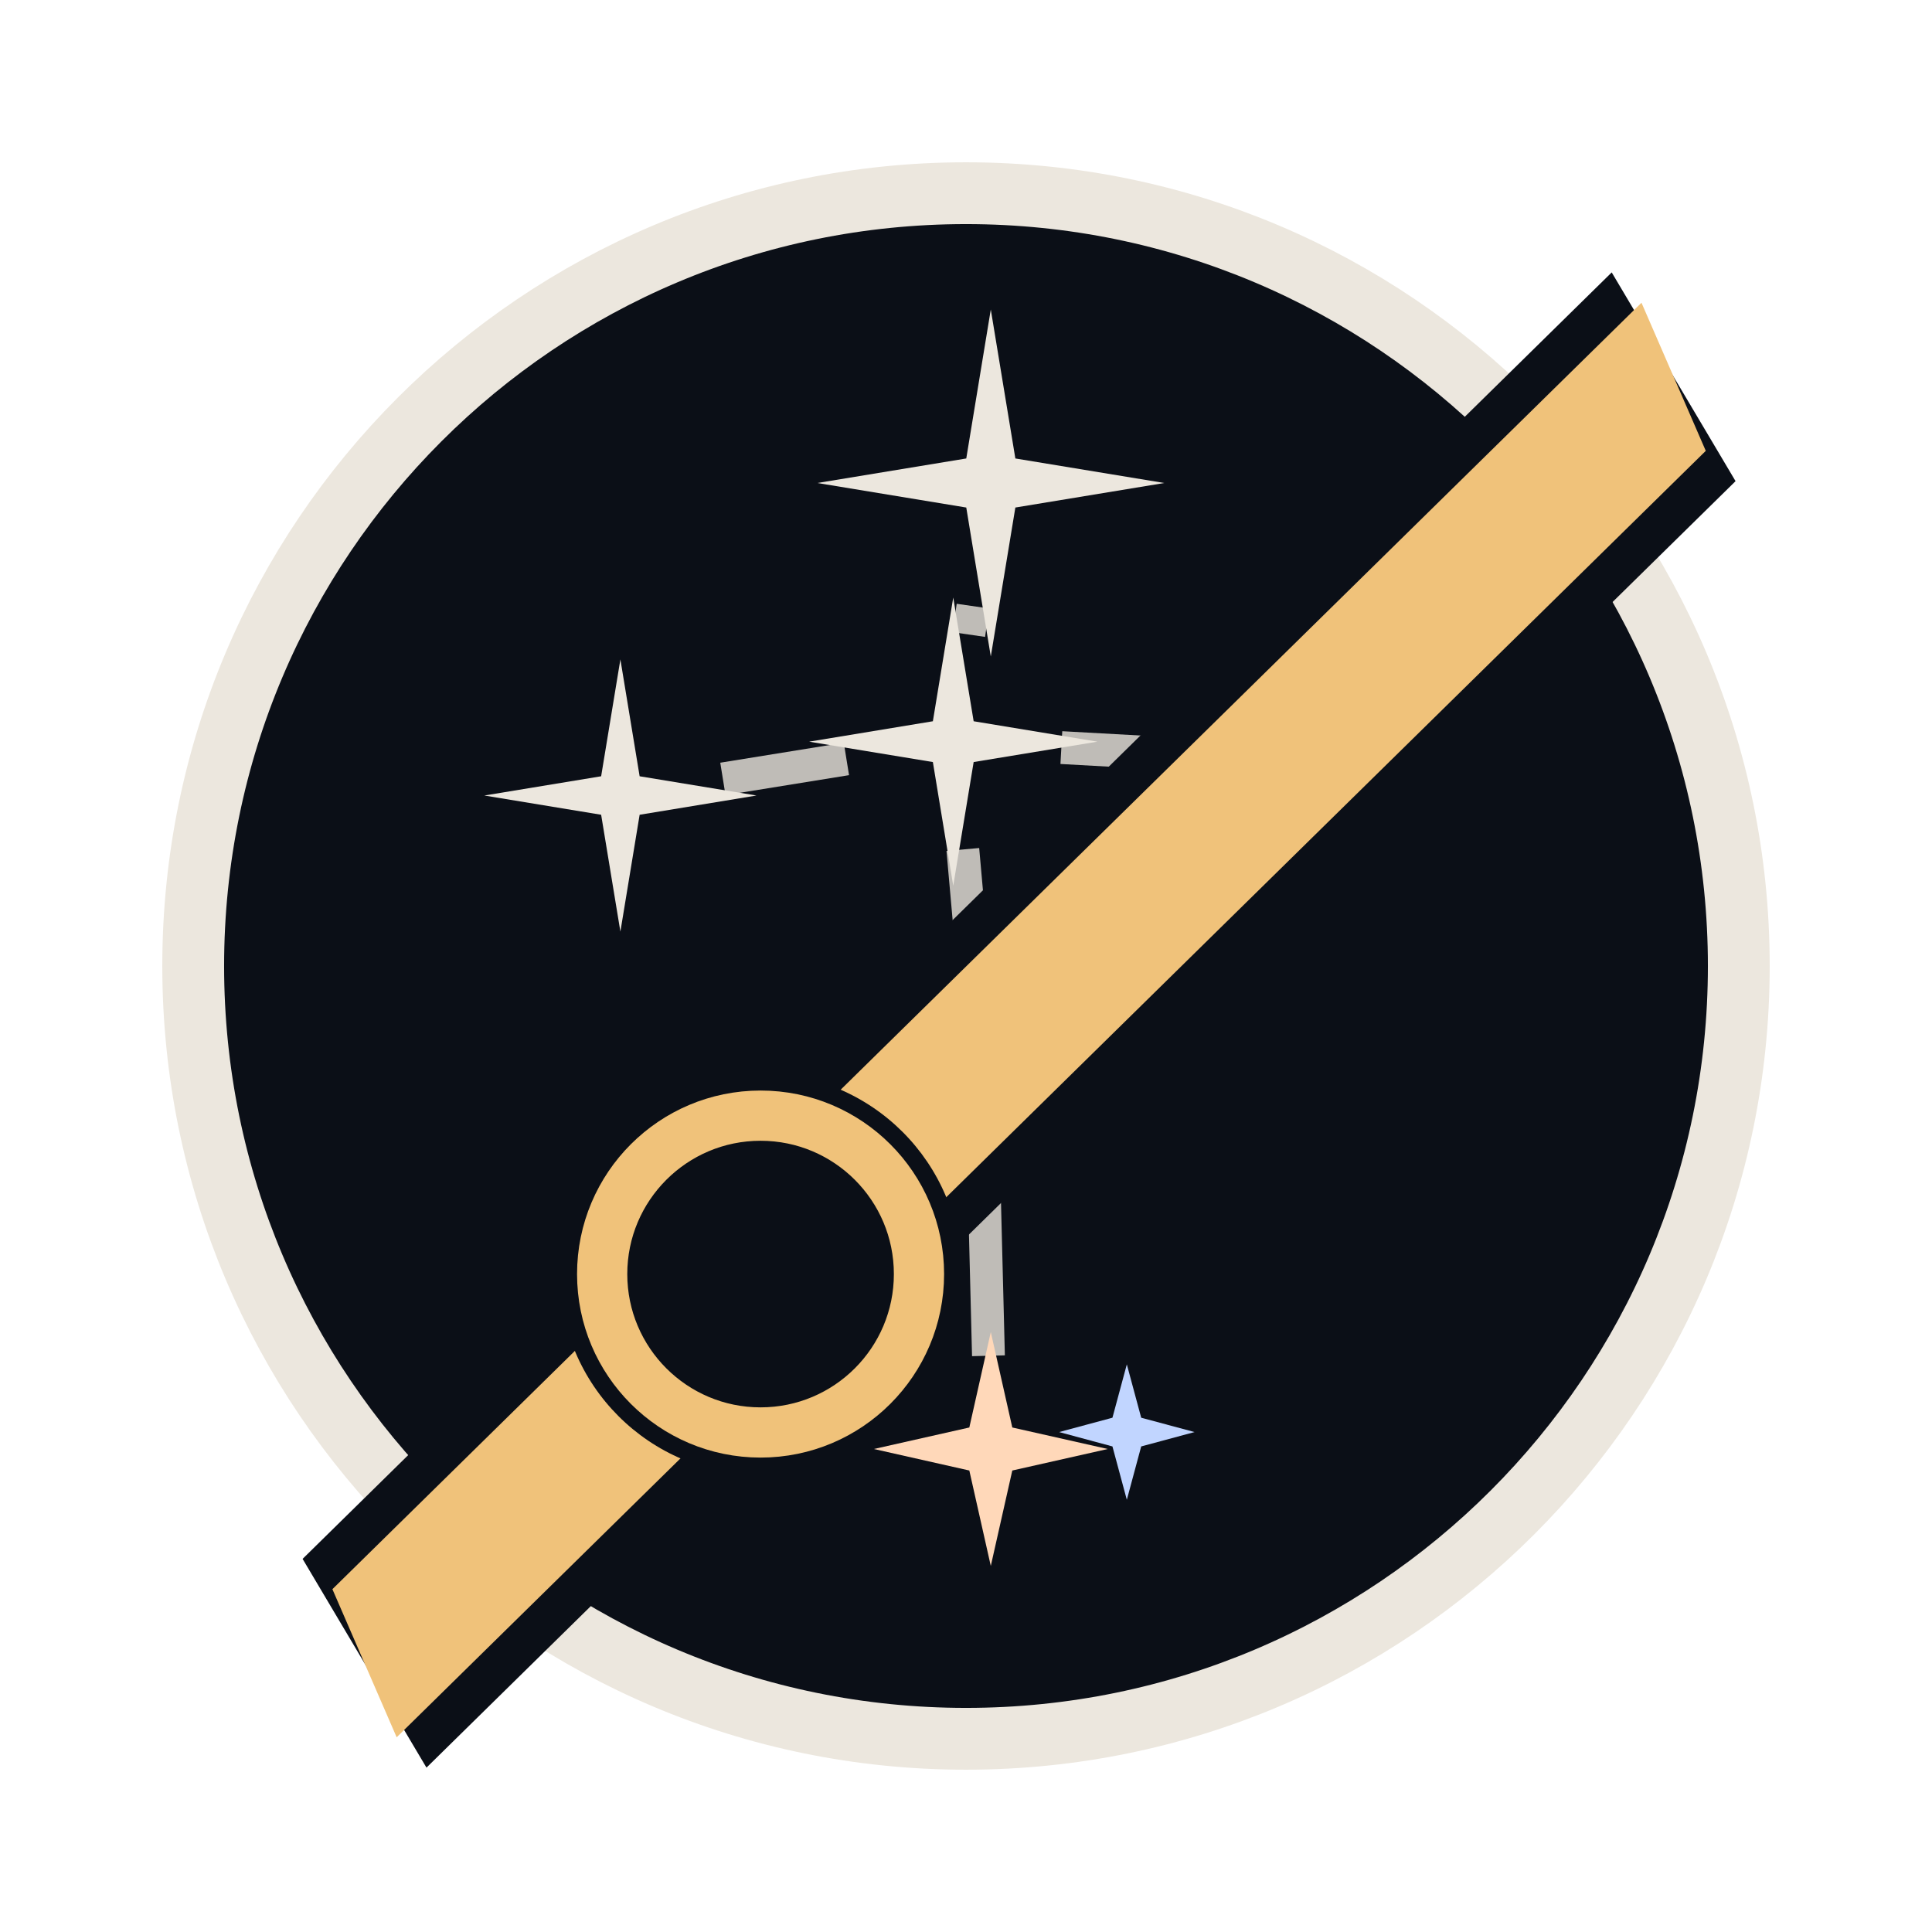
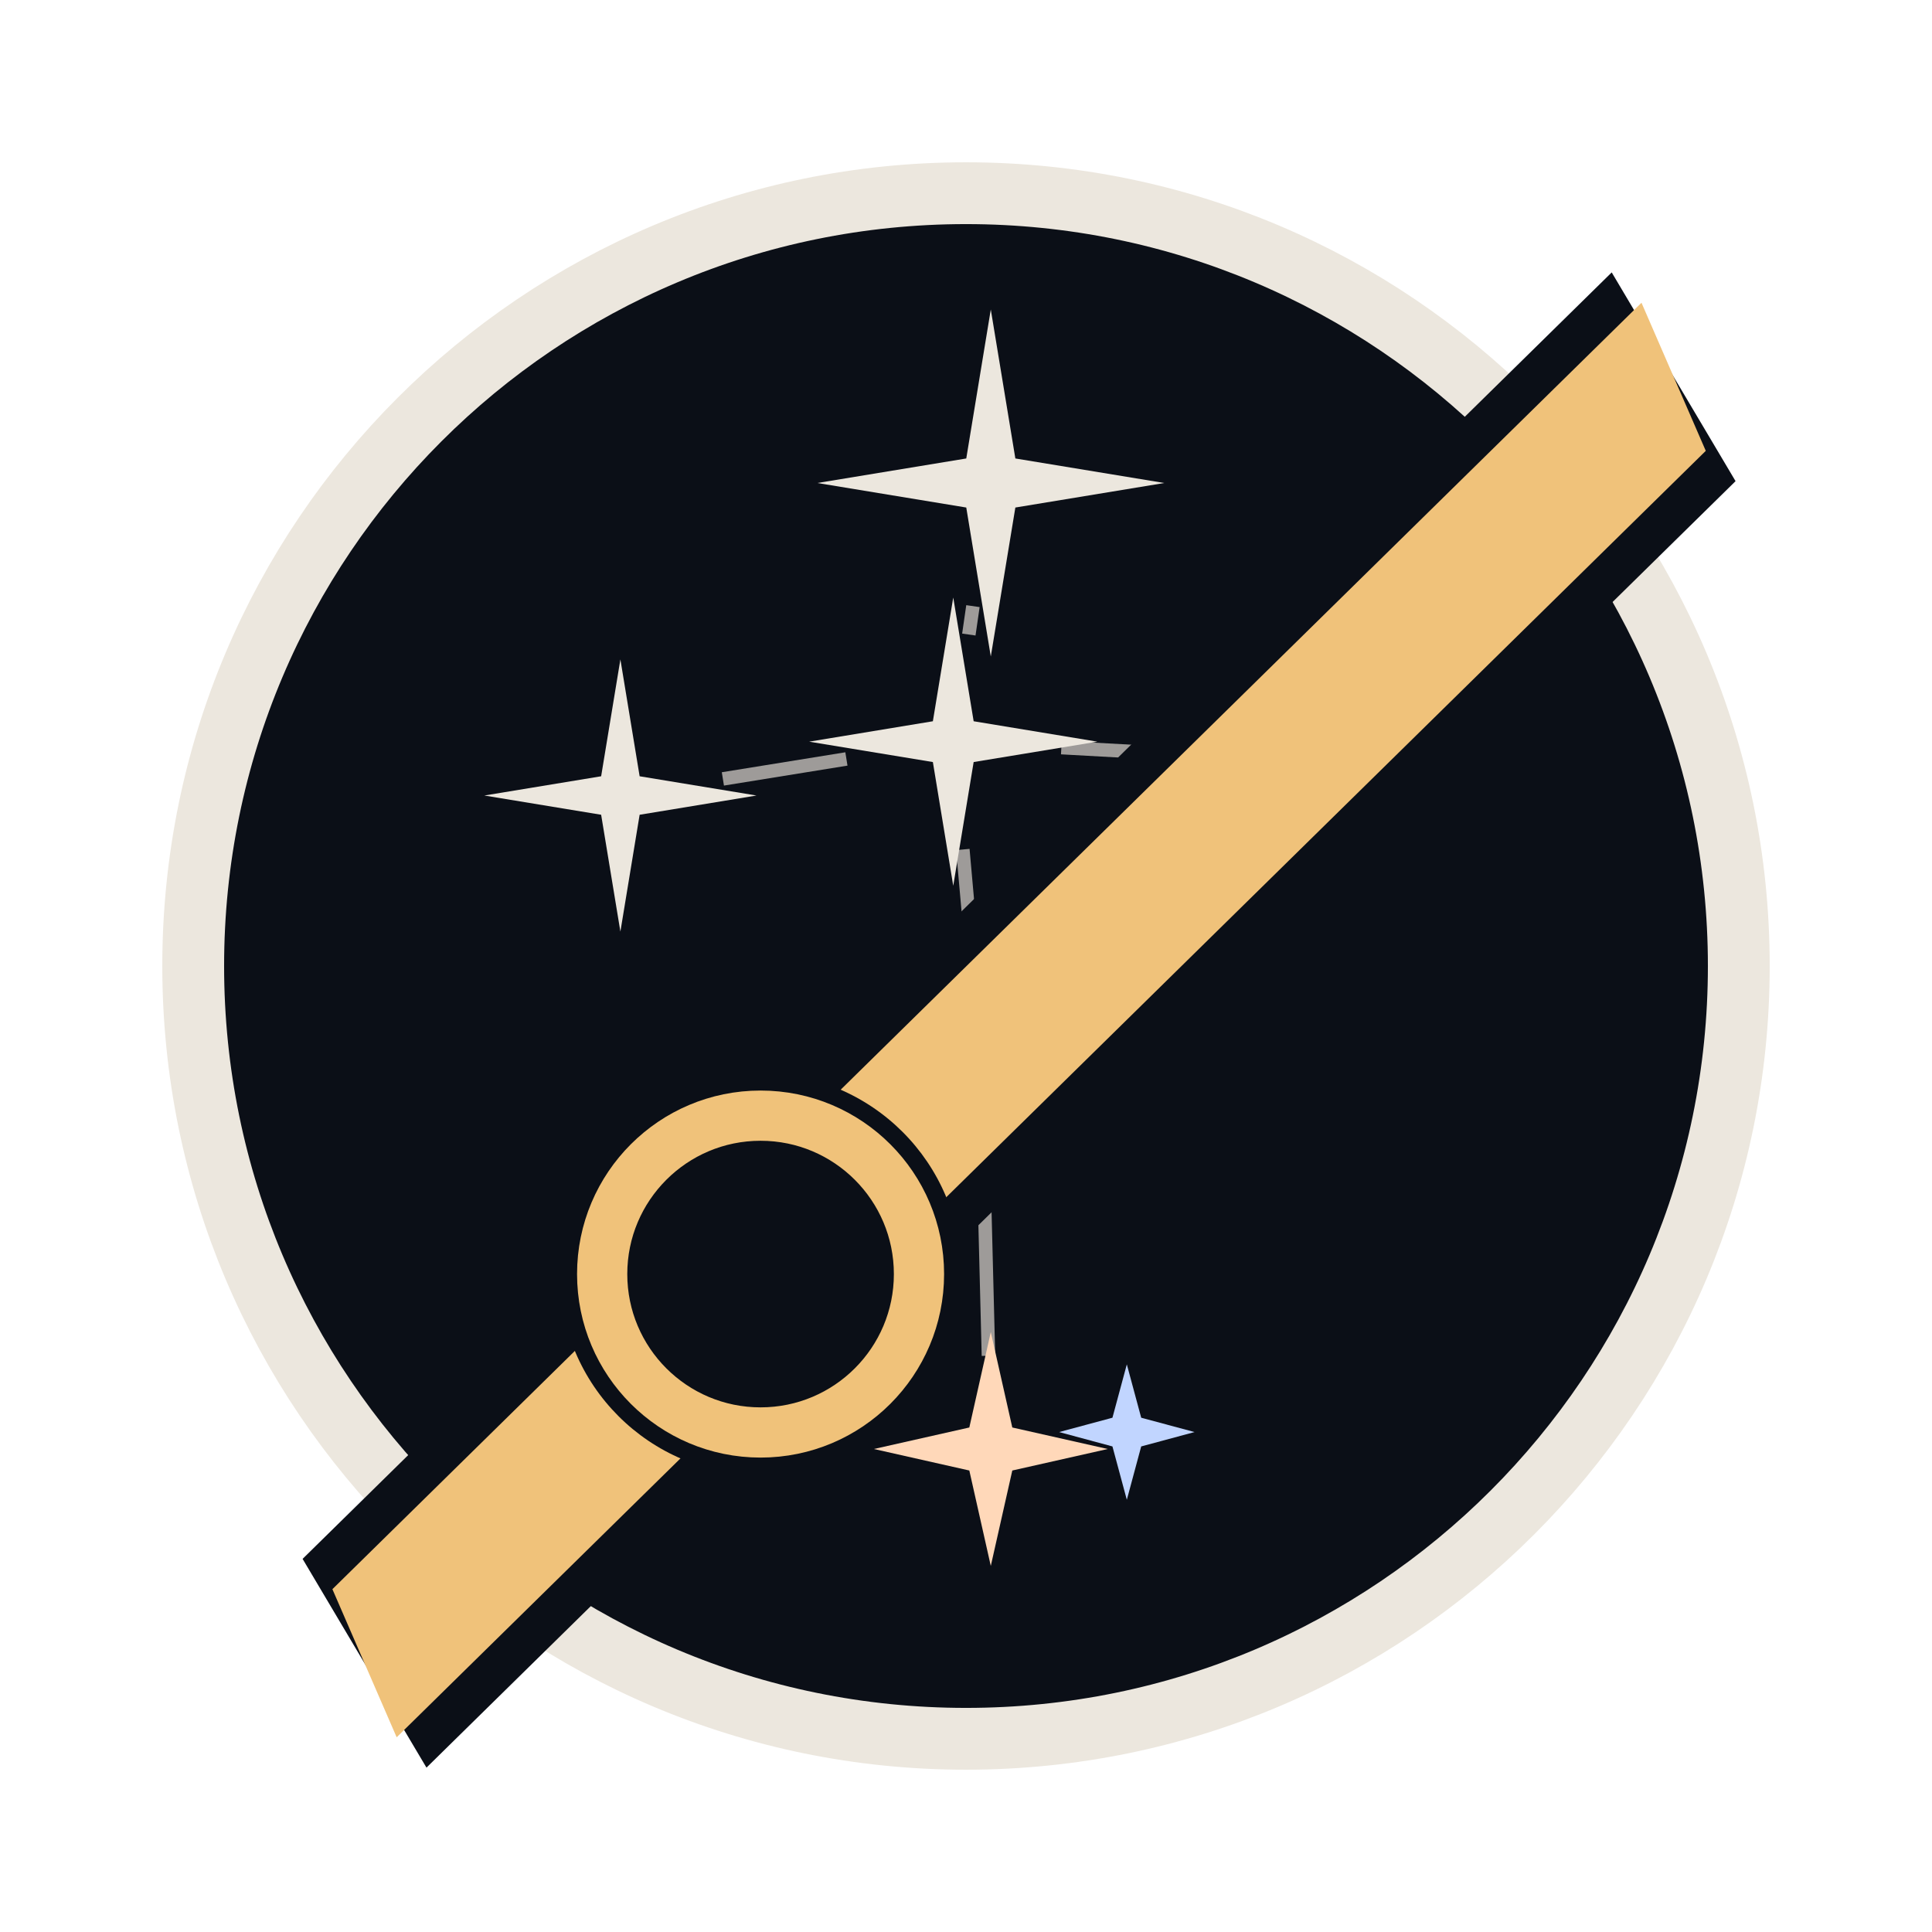
<svg xmlns="http://www.w3.org/2000/svg" viewBox="0 0 512 512" role="img" aria-label="Cygnus mark: the Northern Cross badged, struck by a transit at 44.5 degrees (seed 20260927)">
  <circle cx="256.0" cy="256.0" r="204.80" fill="#0b0f17" stroke="#ece7de" stroke-width="16.38" />
-   <line x1="257.84" y1="160.63" x2="256.75" y2="168.16" stroke="#ece7de" stroke-width="8.70" stroke-linecap="butt" opacity=".8" />
-   <line x1="255.16" y1="225.12" x2="258.05" y2="257.58" stroke="#ece7de" stroke-width="8.70" stroke-linecap="butt" opacity=".8" />
-   <line x1="260.44" y1="299.64" x2="261.95" y2="359.29" stroke="#ece7de" stroke-width="8.70" stroke-linecap="butt" opacity=".8" />
-   <line x1="321.96" y1="200.37" x2="281.27" y2="198.12" stroke="#ece7de" stroke-width="8.70" stroke-linecap="butt" opacity=".8" />
-   <line x1="224.31" y1="201.13" x2="191.57" y2="206.42" stroke="#ece7de" stroke-width="8.70" stroke-linecap="butt" opacity=".8" />
+   <line x1="257.84" y1="160.63" x2="256.75" y2="168.16" stroke="#ece7de" stroke-width="3.58" stroke-linecap="butt" opacity=".65" />
+   <line x1="255.16" y1="225.12" x2="258.05" y2="257.58" stroke="#ece7de" stroke-width="3.58" stroke-linecap="butt" opacity=".65" />
+   <line x1="260.44" y1="299.64" x2="261.95" y2="359.29" stroke="#ece7de" stroke-width="3.58" stroke-linecap="butt" opacity=".65" />
+   <line x1="321.96" y1="200.37" x2="281.27" y2="198.12" stroke="#ece7de" stroke-width="3.58" stroke-linecap="butt" opacity=".65" />
+   <line x1="224.31" y1="201.13" x2="191.57" y2="206.42" stroke="#ece7de" stroke-width="3.58" stroke-linecap="butt" opacity=".65" />
  <polygon points="262.57,82.02 269.08,121.50 308.55,128.00 269.08,134.50 262.57,173.98 256.07,134.50 216.60,128.00 256.07,121.50" fill="#ece7de" />
  <polygon points="252.62,158.35 258.03,191.14 290.82,196.55 258.03,201.95 252.62,234.74 247.22,201.95 214.43,196.55 247.22,191.14" fill="#ece7de" />
  <polygon points="164.41,174.75 169.51,205.72 200.48,210.82 169.51,215.92 164.41,246.88 159.31,215.92 128.35,210.82 159.31,205.72" fill="#ece7de" />
  <polygon points="347.59,169.07 353.60,195.77 380.30,201.78 353.60,207.79 347.59,234.49 341.58,207.79 314.88,201.78 341.58,195.77" fill="#ece7de" />
  <polygon points="259.91,254.22 264.39,274.09 284.26,278.57 264.39,283.05 259.91,302.92 255.43,283.05 235.56,278.57 255.43,274.09" fill="#ece7de" />
  <polygon points="262.57,353.01 268.27,378.30 293.56,384.00 268.27,389.70 262.57,414.99 256.88,389.70 231.59,384.00 256.88,378.30" fill="#ffd8b9" />
  <polygon points="298.62,361.57 302.43,375.71 316.57,379.51 302.43,383.32 298.62,397.46 294.81,383.32 280.68,379.51 294.81,375.71" fill="#c1d5ff" />
  <polygon points="113.02,468.44 459.94,127.51 427.12,72.19 80.19,413.12" fill="#0b0f17" />
  <polygon points="105.12,460.40 452.05,119.48 435.01,80.23 88.09,421.15" fill="#f0c27a" />
  <circle cx="201.56" cy="337.64" r="53.25" fill="#0b0f17" />
  <circle cx="201.56" cy="337.64" r="41.98" fill="#0b0f17" stroke="#f0c27a" stroke-width="13.31" />
</svg>
